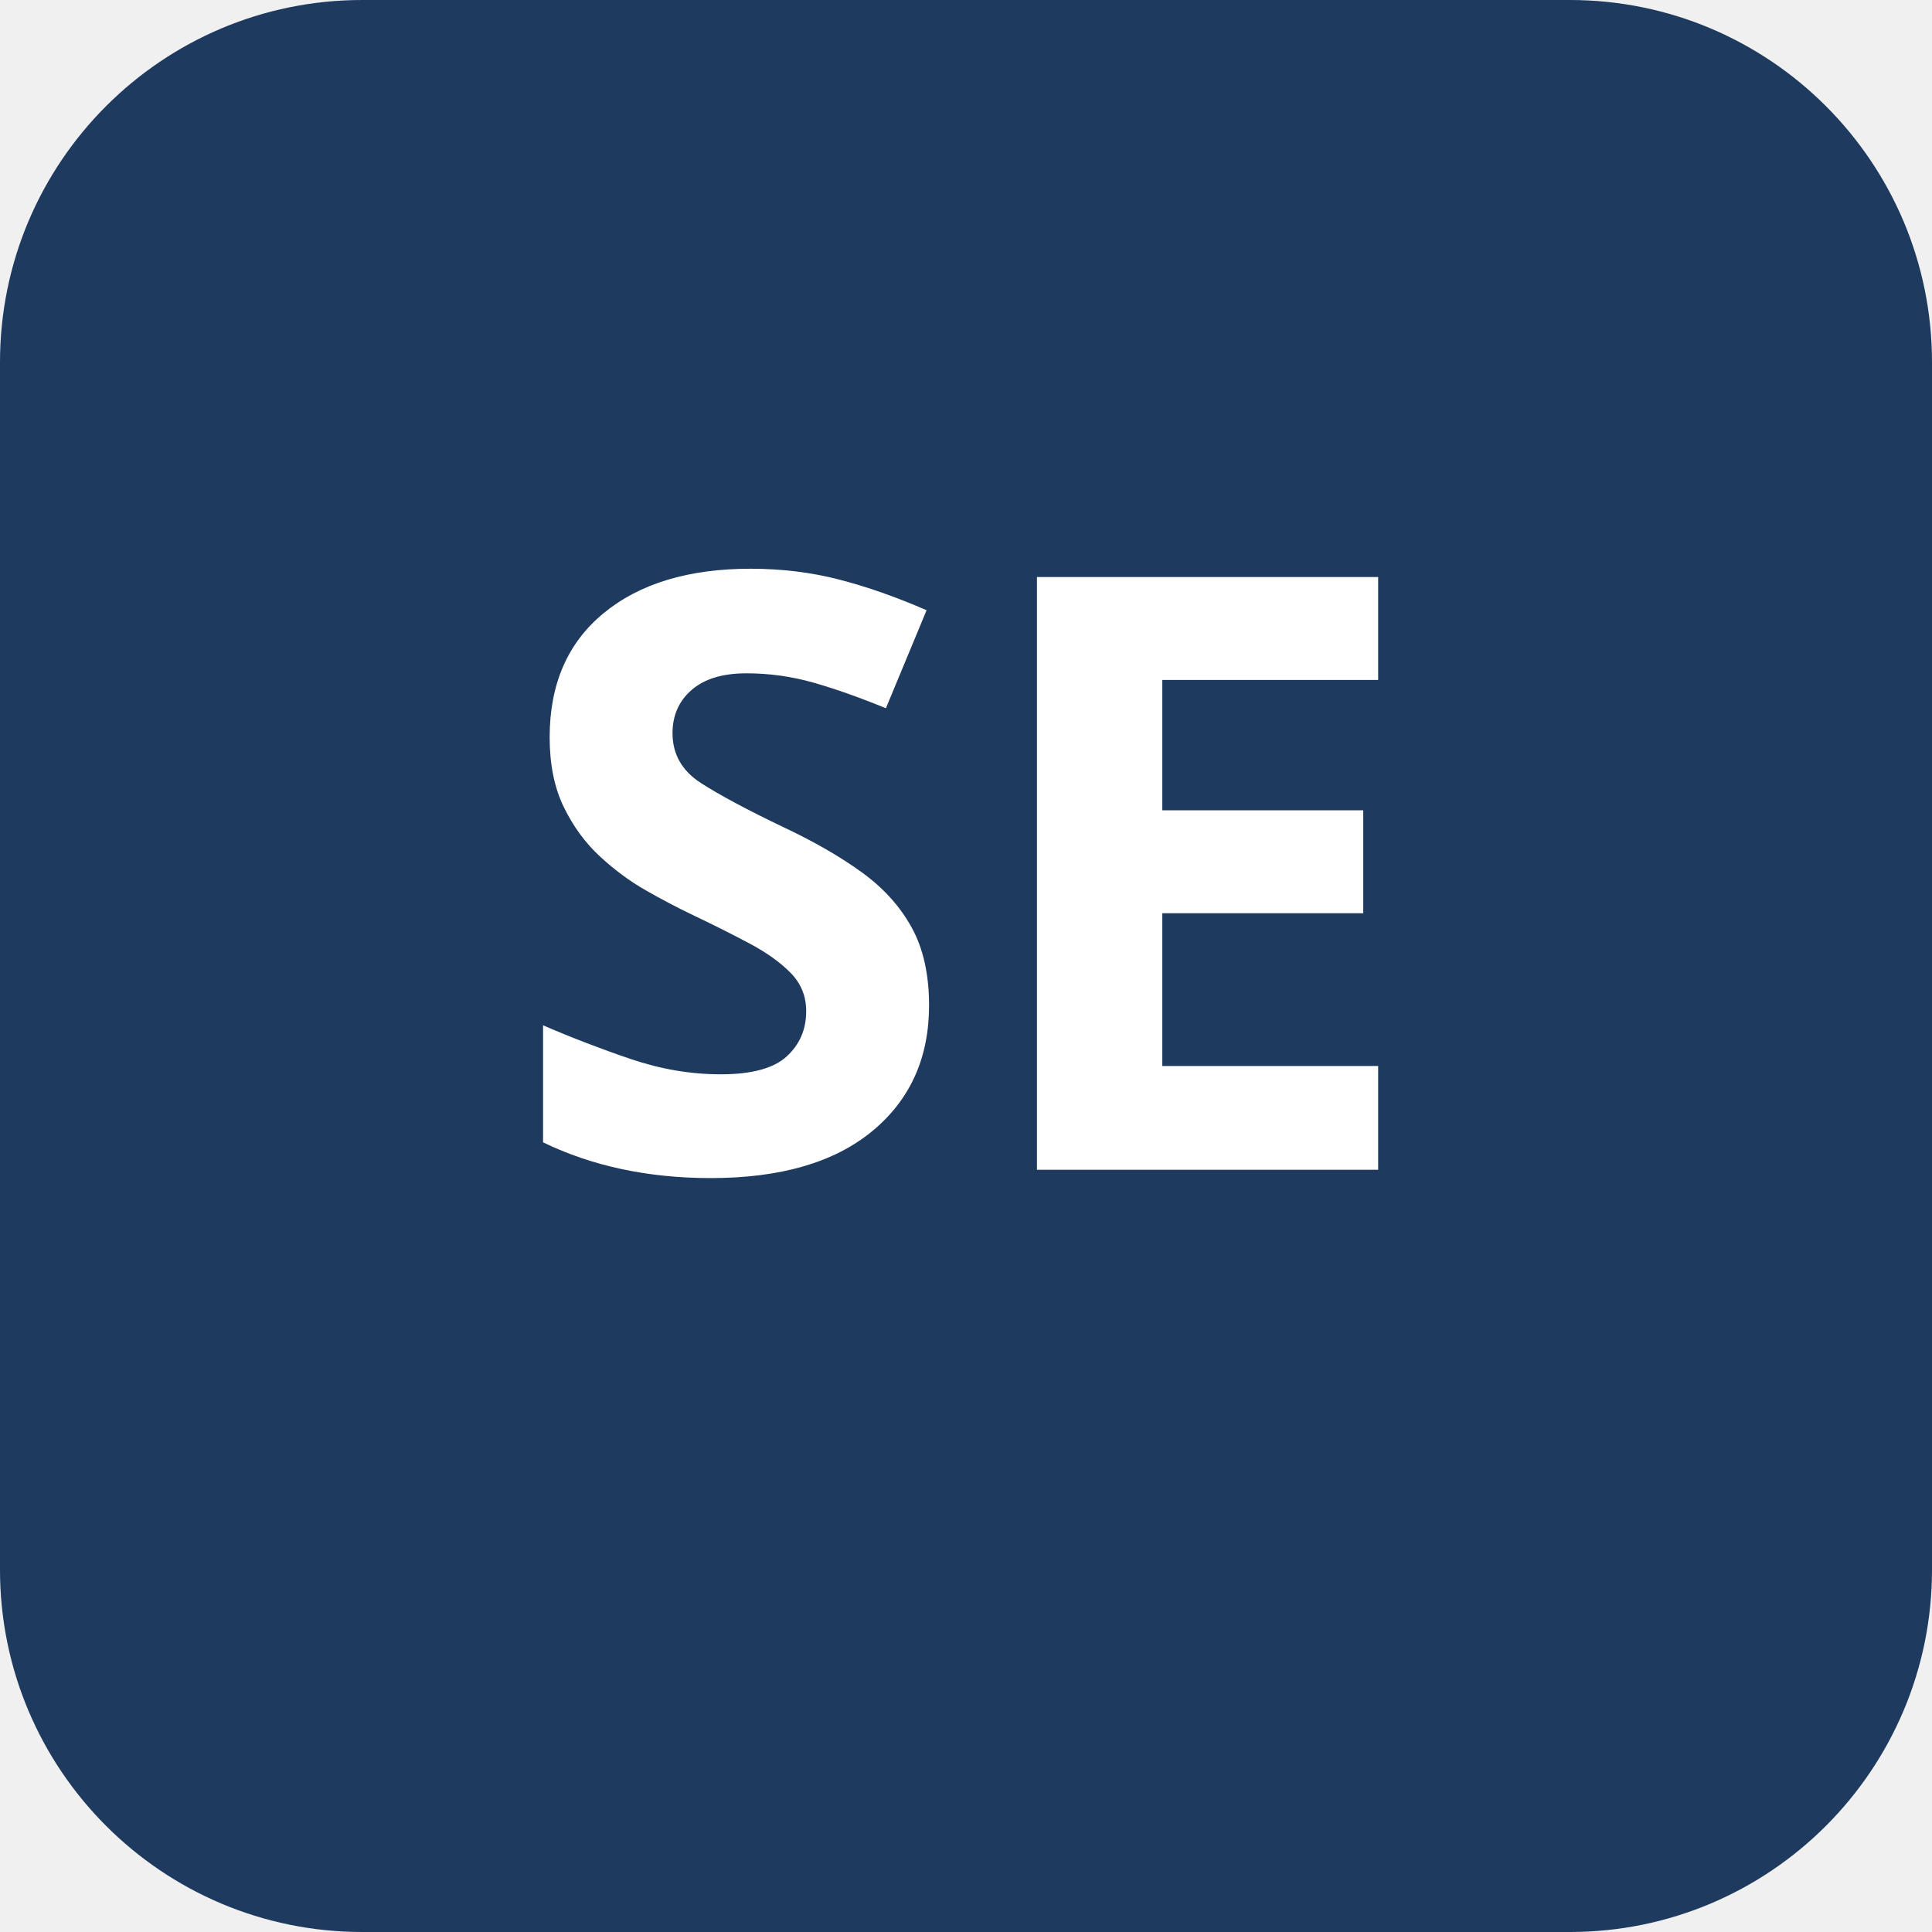
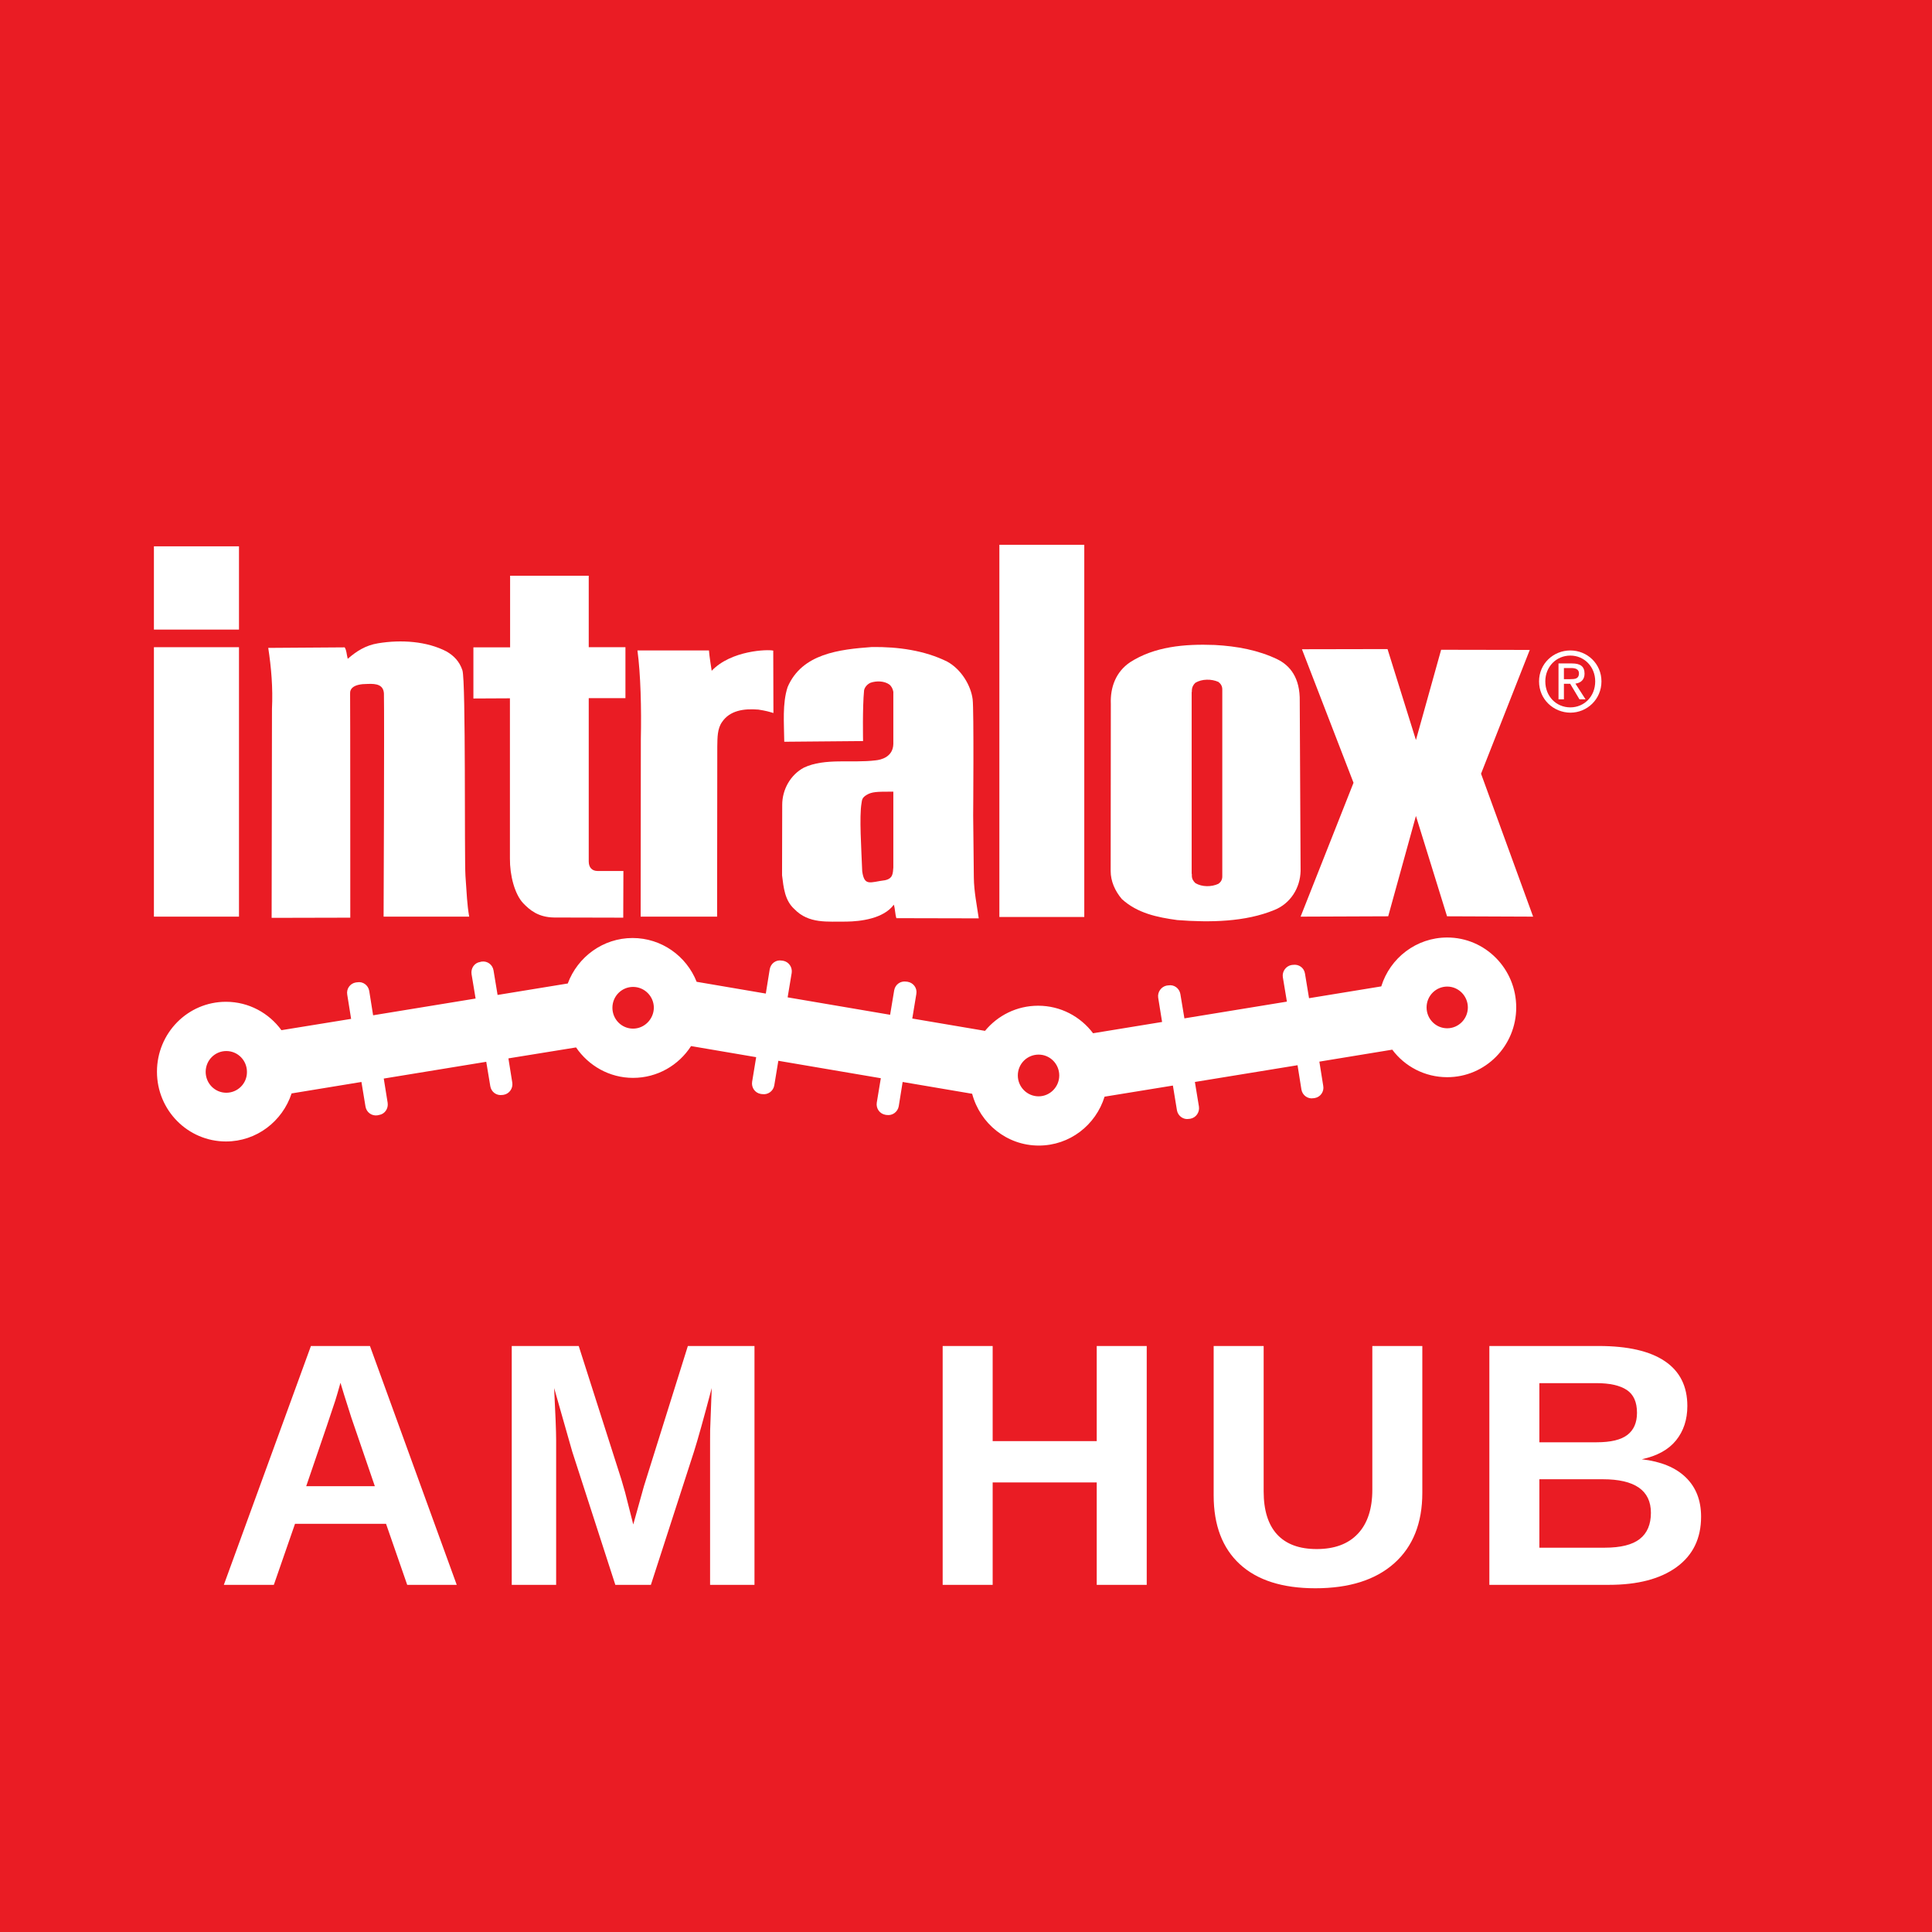
<svg xmlns="http://www.w3.org/2000/svg" viewBox="0 0 512 512">
-   <rect width="512" height="512" rx="96" fill="#1e3a5f" />
-   <text x="256" y="310" font-family="system-ui, sans-serif" font-size="220" font-weight="700" fill="#ffffff" text-anchor="middle">SE</text>
+   <rect width="512" height="512" fill="#EA1C24" />
+   <g transform="translate(-59.65 42.61) scale(4.7826)">
+     <path fill-rule="evenodd" clip-rule="evenodd" d="M45.095 26.953H47.129V29.776H45.095V38.823C45.095 39.145 45.264 39.354 45.592 39.354H47.016L47.007 41.94L43.184 41.931C42.284 41.921 41.815 41.504 41.459 41.135C40.991 40.633 40.719 39.6 40.728 38.653V29.785L38.704 29.795V26.962H40.738V22.993H45.095V26.953Z" fill="white" />
+     <path fill-rule="evenodd" clip-rule="evenodd" d="M51.758 27.142C51.768 27.388 51.908 28.26 51.908 28.26C52.986 27.123 55.02 27.066 55.319 27.142C55.319 27.445 55.329 30.6 55.329 30.6C55.076 30.524 54.926 30.477 54.495 30.41C53.689 30.344 52.911 30.458 52.48 31.102C52.218 31.472 52.227 31.964 52.218 32.447L52.208 41.883H47.972L47.982 32.031C48.019 30.363 47.972 28.45 47.794 27.133H51.758V27.142Z" fill="white" />
+     <path fill-rule="evenodd" clip-rule="evenodd" d="M99.487 28.724C99.74 28.724 99.965 28.705 99.965 28.402C99.965 28.156 99.74 28.108 99.534 28.108H99.131V28.724H99.487ZM99.131 29.842H98.831V27.853H99.581C100.049 27.853 100.274 28.023 100.274 28.421C100.274 28.772 100.049 28.933 99.768 28.971L100.33 29.842H99.993L99.478 28.98H99.131V29.842ZM99.487 30.287C100.256 30.287 100.865 29.681 100.865 28.847C100.865 28.033 100.256 27.417 99.487 27.417C98.709 27.417 98.1 28.033 98.1 28.847C98.1 29.681 98.709 30.287 99.487 30.287ZM97.753 28.847C97.753 27.862 98.55 27.133 99.487 27.133C100.415 27.133 101.211 27.862 101.211 28.847C101.211 29.842 100.415 30.581 99.487 30.581C98.55 30.572 97.753 29.842 97.753 28.847Z" fill="white" />
+     <path fill-rule="evenodd" clip-rule="evenodd" d="M21.001 25.977H25.715V21.363H21.001V25.977Z" fill="white" />
+     <path fill-rule="evenodd" clip-rule="evenodd" d="M21.001 41.883H25.715V26.953H21.001V41.883Z" fill="white" />
+     <path fill-rule="evenodd" clip-rule="evenodd" d="M38.095 28.232C38.292 28.828 38.198 38.605 38.264 39.628C38.339 40.652 38.348 41.163 38.47 41.883H33.728C33.728 41.883 33.775 30.96 33.746 29.52C33.718 29.046 33.353 28.961 32.828 28.989C32.069 28.989 31.854 29.245 31.872 29.529C31.882 29.681 31.882 41.94 31.882 41.94L27.524 41.95L27.543 30.373C27.599 29.207 27.505 28.09 27.336 26.991L31.572 26.962C31.685 27.152 31.666 27.303 31.741 27.597C32.219 27.18 32.725 26.848 33.428 26.735C34.702 26.526 36.127 26.621 37.214 27.189C37.626 27.426 37.935 27.748 38.095 28.232Z" fill="white" />
+     <path fill-rule="evenodd" clip-rule="evenodd" d="M61.514 39.865C60.689 39.969 60.371 40.225 60.249 39.373C60.202 38.122 60.08 36.341 60.211 35.593C60.239 35.422 60.23 35.289 60.511 35.128C60.783 34.967 61.083 34.958 61.758 34.958H61.973V39.164C61.945 39.467 61.964 39.77 61.514 39.865ZM66.434 39.723L66.397 36.275C66.397 36.275 66.443 30.43 66.368 29.842C66.275 29.084 65.74 28.175 64.953 27.748C63.707 27.133 62.245 26.924 60.783 26.943C58.984 27.076 56.913 27.303 56.116 29.16C55.816 30.07 55.919 31.178 55.929 32.192L60.296 32.154C60.296 32.154 60.258 30.297 60.352 29.34C60.389 29.16 60.539 28.999 60.708 28.923C61.036 28.809 61.467 28.819 61.748 29.018C61.88 29.122 61.945 29.274 61.973 29.425V32.315C61.955 33.035 61.298 33.196 60.98 33.224C59.668 33.385 58.187 33.082 57.025 33.622C56.275 34.02 55.816 34.835 55.816 35.687L55.807 39.591C55.891 40.273 55.957 40.983 56.491 41.466C57.288 42.291 58.328 42.148 59.377 42.158C60.155 42.148 61.43 41.997 62.001 41.22C62.076 41.466 62.067 41.732 62.142 41.968L66.706 41.978C66.603 41.258 66.443 40.491 66.434 39.723Z" fill="white" />
+     <path fill-rule="evenodd" clip-rule="evenodd" d="M67.849 41.902H72.554V21.278H67.849V41.902Z" fill="white" />
+     <path fill-rule="evenodd" clip-rule="evenodd" d="M90.931 32.097L92.327 27.095L97.238 27.104L94.539 33.963L97.425 41.883L92.655 41.864L90.931 36.303L89.394 41.864L84.54 41.883L87.473 34.465L84.615 27.066L89.357 27.057L90.931 32.097Z" fill="white" />
+     <path fill-rule="evenodd" clip-rule="evenodd" d="M92.665 48.069C92.028 48.069 91.521 47.548 91.521 46.914C91.521 46.27 92.037 45.758 92.665 45.758C93.293 45.758 93.808 46.279 93.808 46.914C93.808 47.548 93.293 48.069 92.665 48.069ZM70.023 51.84C69.386 51.84 68.871 51.319 68.871 50.684C68.871 50.04 69.386 49.528 70.023 49.528C70.661 49.528 71.167 50.05 71.167 50.684C71.167 51.319 70.651 51.84 70.023 51.84ZM47.551 48.088C46.913 48.088 46.407 47.567 46.407 46.933C46.407 46.288 46.923 45.777 47.551 45.777C48.188 45.777 48.703 46.298 48.703 46.933C48.694 47.567 48.178 48.088 47.551 48.088ZM25.012 51.641C24.375 51.641 23.869 51.12 23.869 50.485C23.869 49.841 24.384 49.33 25.012 49.33C25.65 49.33 26.156 49.85 26.156 50.485C26.165 51.12 25.65 51.641 25.012 51.641ZM92.665 43.039C90.95 43.039 89.497 44.176 89.01 45.748L85.008 46.402L84.783 45.038C84.737 44.716 84.437 44.507 84.118 44.555L84.034 44.564C83.724 44.621 83.509 44.924 83.556 45.237L83.781 46.592L78.102 47.52L77.877 46.165C77.82 45.853 77.53 45.635 77.211 45.692L77.127 45.701C76.818 45.758 76.602 46.061 76.649 46.374L76.865 47.719L73.041 48.344C72.338 47.416 71.242 46.819 69.995 46.819C68.814 46.819 67.755 47.359 67.053 48.212L63.023 47.529L63.248 46.165C63.304 45.843 63.089 45.55 62.77 45.493L62.685 45.483C62.367 45.436 62.076 45.644 62.02 45.966L61.795 47.321L56.116 46.355L56.341 45C56.388 44.687 56.182 44.384 55.863 44.327L55.788 44.318C55.469 44.261 55.179 44.479 55.123 44.801L54.907 46.146L51.074 45.493C50.512 44.072 49.134 43.067 47.523 43.067C45.883 43.067 44.477 44.119 43.933 45.587L40.044 46.222L39.819 44.858C39.763 44.536 39.472 44.327 39.154 44.375L39.079 44.394C38.76 44.441 38.554 44.744 38.601 45.066L38.826 46.421L33.147 47.349L32.931 45.995C32.875 45.682 32.584 45.464 32.266 45.521L32.181 45.531C31.872 45.587 31.657 45.881 31.713 46.203L31.928 47.548L28.067 48.174C27.374 47.226 26.259 46.601 24.994 46.601C22.876 46.601 21.17 48.335 21.17 50.476C21.17 52.617 22.885 54.341 24.994 54.341C26.69 54.341 28.124 53.223 28.63 51.679L32.5 51.044L32.725 52.408C32.781 52.73 33.072 52.939 33.39 52.892L33.475 52.873C33.793 52.825 34 52.522 33.953 52.2L33.737 50.855L39.416 49.926L39.641 51.281C39.697 51.603 39.988 51.812 40.306 51.764L40.382 51.755C40.7 51.698 40.906 51.395 40.859 51.082L40.644 49.737L44.392 49.13C45.086 50.144 46.239 50.817 47.551 50.817C48.9 50.817 50.081 50.116 50.765 49.055L54.373 49.67L54.148 51.035C54.101 51.357 54.307 51.651 54.626 51.707L54.71 51.717C55.02 51.764 55.32 51.556 55.376 51.234L55.601 49.87L61.28 50.836L61.055 52.191C61.008 52.513 61.214 52.806 61.533 52.863L61.608 52.873C61.926 52.92 62.217 52.702 62.273 52.389L62.489 51.044L66.34 51.698C66.781 53.346 68.261 54.568 70.033 54.568C71.748 54.568 73.191 53.432 73.678 51.859L77.464 51.243L77.689 52.617C77.745 52.929 78.045 53.147 78.355 53.09L78.43 53.081C78.748 53.024 78.954 52.721 78.907 52.408L78.683 51.044L84.371 50.116L84.587 51.471C84.643 51.783 84.943 52.001 85.252 51.944L85.327 51.935C85.645 51.878 85.852 51.575 85.795 51.262L85.58 49.917L89.619 49.254C90.312 50.182 91.418 50.779 92.665 50.779C94.783 50.779 96.488 49.045 96.488 46.914C96.488 44.773 94.773 43.039 92.665 43.039Z" fill="white" />
+     <path fill-rule="evenodd" clip-rule="evenodd" d="M80.201 29.321V29.435V39.515V39.628C80.21 39.846 80.107 39.979 79.985 40.064C79.601 40.244 79.076 40.244 78.711 40.026C78.589 39.913 78.514 39.78 78.514 39.619V39.515H78.504V34.475V29.435L78.514 29.425V29.331C78.523 29.169 78.589 29.037 78.711 28.923C79.076 28.705 79.601 28.705 79.985 28.876C80.107 28.971 80.21 29.103 80.201 29.321ZM84.493 29.965C84.521 28.62 83.93 27.957 83.256 27.625C82.197 27.114 81.016 26.896 79.779 26.829C78.083 26.763 76.433 26.924 75.093 27.786C74.306 28.317 73.987 29.169 74.025 30.098L74.016 39.354C74.016 39.913 74.25 40.453 74.634 40.907C75.496 41.694 76.593 41.921 77.708 42.073C79.526 42.215 81.485 42.177 83.087 41.514C83.968 41.163 84.521 40.301 84.54 39.344L84.493 29.965Z" fill="white" />
+   </g>
+   <text x="256" y="420" font-family="Arial, Helvetica, sans-serif" font-size="92" font-weight="700" letter-spacing="6" fill="#ffffff" text-anchor="middle">AM HUB</text>
</svg>
